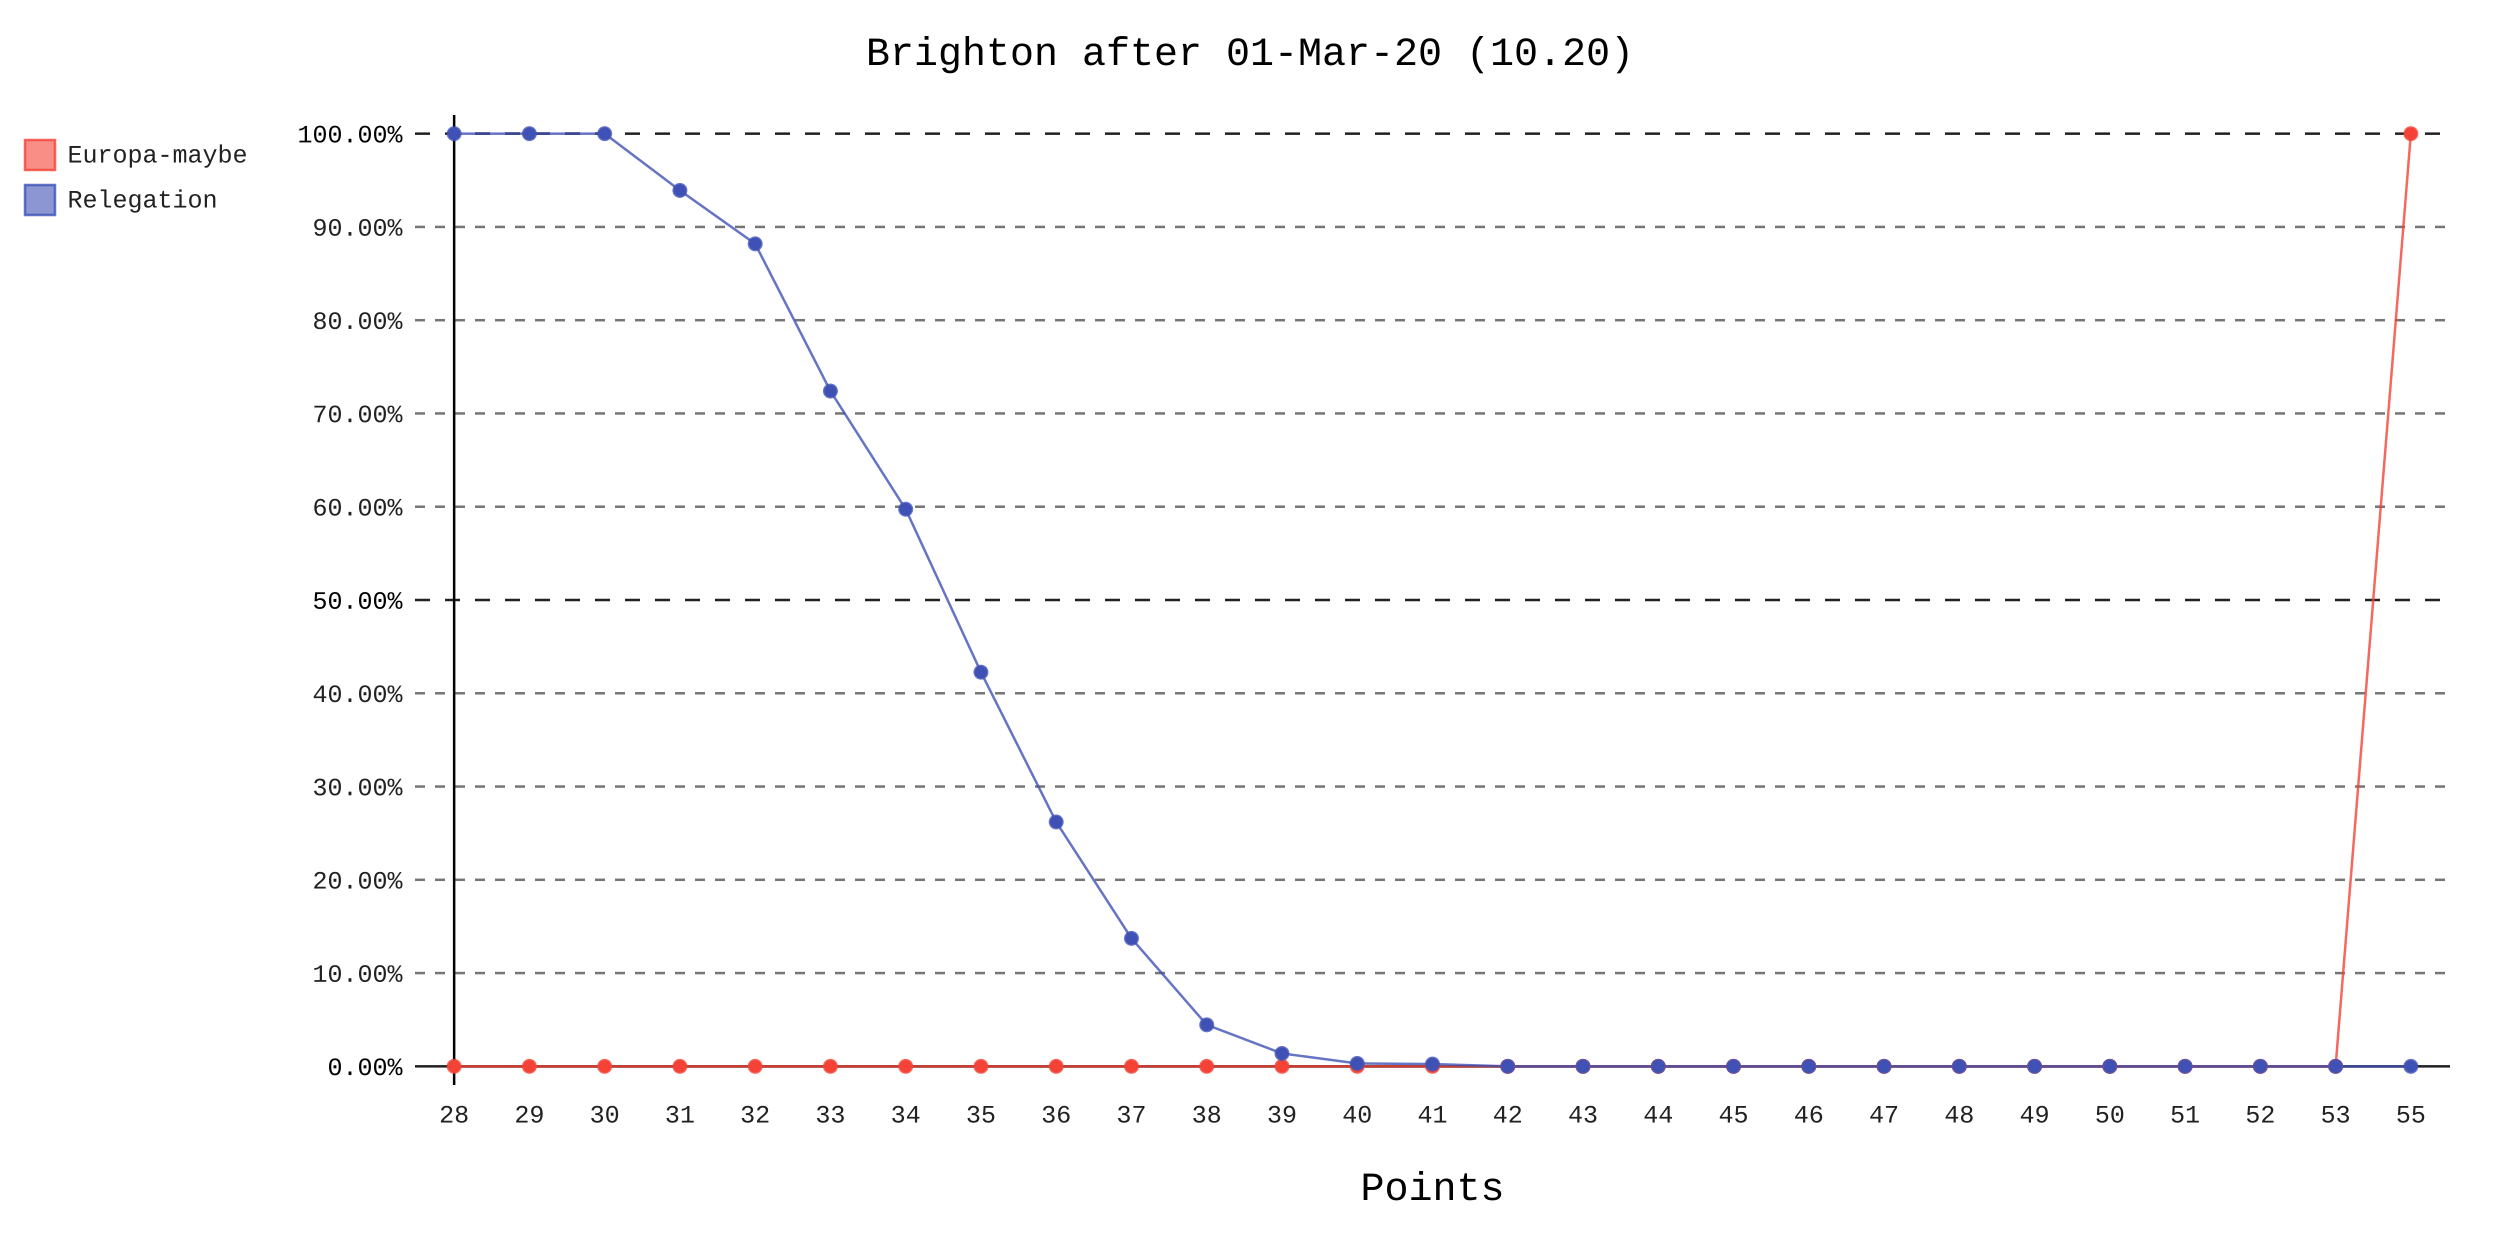
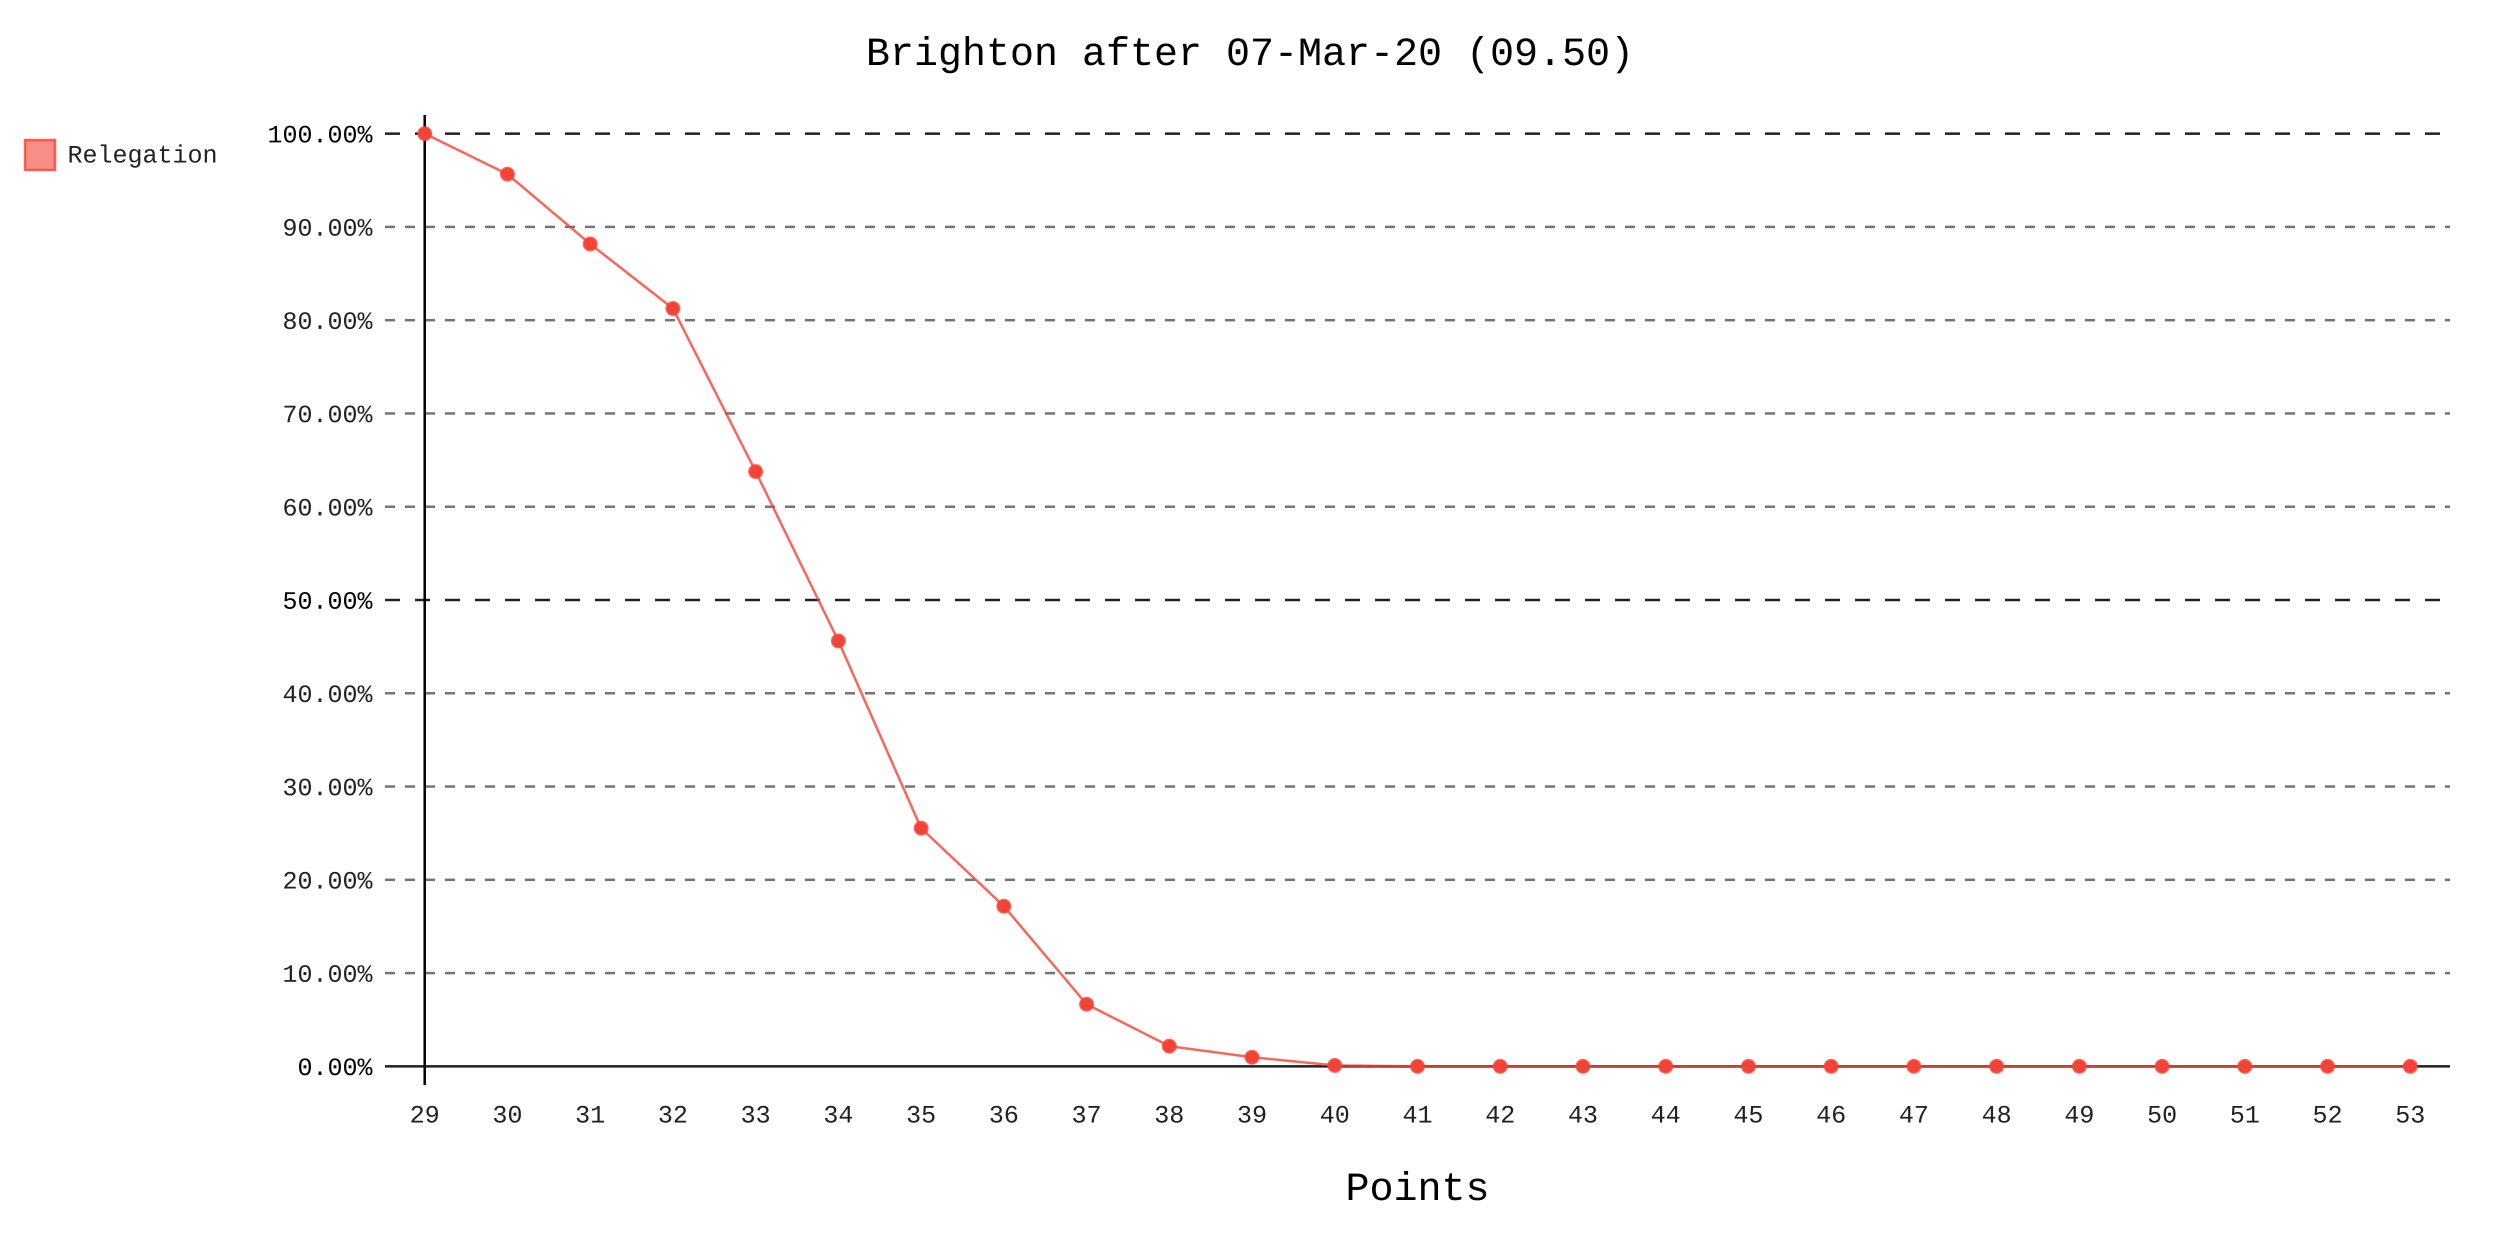
- <svg xmlns="http://www.w3.org/2000/svg" class="pygal-chart" id="chart-9a286bfc-6183-4d00-a623-8d4f8098674c" viewBox="0 0 1000 500">
+ <svg xmlns="http://www.w3.org/2000/svg" class="pygal-chart" id="chart-b5015cb6-6e7a-4af3-bf6f-7a0756792a54" viewBox="0 0 1000 500">
  <defs>
-     <style type="text/css">#chart-9a286bfc-6183-4d00-a623-8d4f8098674c{-webkit-user-select:none;-webkit-font-smoothing:antialiased;font-family:Consolas,"Liberation Mono",Menlo,Courier,monospace}#chart-9a286bfc-6183-4d00-a623-8d4f8098674c .title{font-family:Consolas,"Liberation Mono",Menlo,Courier,monospace;font-size:16px}#chart-9a286bfc-6183-4d00-a623-8d4f8098674c .legends .legend text{font-family:Consolas,"Liberation Mono",Menlo,Courier,monospace;font-size:10px}#chart-9a286bfc-6183-4d00-a623-8d4f8098674c .axis text{font-family:Consolas,"Liberation Mono",Menlo,Courier,monospace;font-size:10px}#chart-9a286bfc-6183-4d00-a623-8d4f8098674c .axis text.major{font-family:Consolas,"Liberation Mono",Menlo,Courier,monospace;font-size:10px}#chart-9a286bfc-6183-4d00-a623-8d4f8098674c .text-overlay text.value{font-family:Consolas,"Liberation Mono",Menlo,Courier,monospace;font-size:16px}#chart-9a286bfc-6183-4d00-a623-8d4f8098674c .text-overlay text.label{font-family:Consolas,"Liberation Mono",Menlo,Courier,monospace;font-size:10px}#chart-9a286bfc-6183-4d00-a623-8d4f8098674c .tooltip{font-family:Consolas,"Liberation Mono",Menlo,Courier,monospace;font-size:14px}#chart-9a286bfc-6183-4d00-a623-8d4f8098674c text.no_data{font-family:Consolas,"Liberation Mono",Menlo,Courier,monospace;font-size:64px}
- #chart-9a286bfc-6183-4d00-a623-8d4f8098674c{background-color:transparent}#chart-9a286bfc-6183-4d00-a623-8d4f8098674c path,#chart-9a286bfc-6183-4d00-a623-8d4f8098674c line,#chart-9a286bfc-6183-4d00-a623-8d4f8098674c rect,#chart-9a286bfc-6183-4d00-a623-8d4f8098674c circle{-webkit-transition:400ms ease-in;-moz-transition:400ms ease-in;transition:400ms ease-in}#chart-9a286bfc-6183-4d00-a623-8d4f8098674c .graph &gt; .background{fill:transparent}#chart-9a286bfc-6183-4d00-a623-8d4f8098674c .plot &gt; .background{fill:transparent}#chart-9a286bfc-6183-4d00-a623-8d4f8098674c .graph{fill:rgba(0,0,0,.87)}#chart-9a286bfc-6183-4d00-a623-8d4f8098674c text.no_data{fill:rgba(0,0,0,1)}#chart-9a286bfc-6183-4d00-a623-8d4f8098674c .title{fill:rgba(0,0,0,1)}#chart-9a286bfc-6183-4d00-a623-8d4f8098674c .legends .legend text{fill:rgba(0,0,0,.87)}#chart-9a286bfc-6183-4d00-a623-8d4f8098674c .legends .legend:hover text{fill:rgba(0,0,0,1)}#chart-9a286bfc-6183-4d00-a623-8d4f8098674c .axis .line{stroke:rgba(0,0,0,1)}#chart-9a286bfc-6183-4d00-a623-8d4f8098674c .axis .guide.line{stroke:rgba(0,0,0,.54)}#chart-9a286bfc-6183-4d00-a623-8d4f8098674c .axis .major.line{stroke:rgba(0,0,0,.87)}#chart-9a286bfc-6183-4d00-a623-8d4f8098674c .axis text.major{fill:rgba(0,0,0,1)}#chart-9a286bfc-6183-4d00-a623-8d4f8098674c .axis.y .guides:hover .guide.line,#chart-9a286bfc-6183-4d00-a623-8d4f8098674c .line-graph .axis.x .guides:hover .guide.line,#chart-9a286bfc-6183-4d00-a623-8d4f8098674c .stackedline-graph .axis.x .guides:hover .guide.line,#chart-9a286bfc-6183-4d00-a623-8d4f8098674c .xy-graph .axis.x .guides:hover .guide.line{stroke:rgba(0,0,0,1)}#chart-9a286bfc-6183-4d00-a623-8d4f8098674c .axis .guides:hover text{fill:rgba(0,0,0,1)}#chart-9a286bfc-6183-4d00-a623-8d4f8098674c .reactive{fill-opacity:.6;stroke-opacity:.8}#chart-9a286bfc-6183-4d00-a623-8d4f8098674c .ci{stroke:rgba(0,0,0,.87)}#chart-9a286bfc-6183-4d00-a623-8d4f8098674c .reactive.active,#chart-9a286bfc-6183-4d00-a623-8d4f8098674c .active .reactive{fill-opacity:.9;stroke-opacity:.9;stroke-width:4}#chart-9a286bfc-6183-4d00-a623-8d4f8098674c .ci .reactive.active{stroke-width:1.5}#chart-9a286bfc-6183-4d00-a623-8d4f8098674c .series text{fill:rgba(0,0,0,1)}#chart-9a286bfc-6183-4d00-a623-8d4f8098674c .tooltip rect{fill:transparent;stroke:rgba(0,0,0,1);-webkit-transition:opacity 400ms ease-in;-moz-transition:opacity 400ms ease-in;transition:opacity 400ms ease-in}#chart-9a286bfc-6183-4d00-a623-8d4f8098674c .tooltip .label{fill:rgba(0,0,0,.87)}#chart-9a286bfc-6183-4d00-a623-8d4f8098674c .tooltip .label{fill:rgba(0,0,0,.87)}#chart-9a286bfc-6183-4d00-a623-8d4f8098674c .tooltip .legend{font-size:.8em;fill:rgba(0,0,0,.54)}#chart-9a286bfc-6183-4d00-a623-8d4f8098674c .tooltip .x_label{font-size:.6em;fill:rgba(0,0,0,1)}#chart-9a286bfc-6183-4d00-a623-8d4f8098674c .tooltip .xlink{font-size:.5em;text-decoration:underline}#chart-9a286bfc-6183-4d00-a623-8d4f8098674c .tooltip .value{font-size:1.5em}#chart-9a286bfc-6183-4d00-a623-8d4f8098674c .bound{font-size:.5em}#chart-9a286bfc-6183-4d00-a623-8d4f8098674c .max-value{font-size:.75em;fill:rgba(0,0,0,.54)}#chart-9a286bfc-6183-4d00-a623-8d4f8098674c .map-element{fill:transparent;stroke:rgba(0,0,0,.54) !important}#chart-9a286bfc-6183-4d00-a623-8d4f8098674c .map-element .reactive{fill-opacity:inherit;stroke-opacity:inherit}#chart-9a286bfc-6183-4d00-a623-8d4f8098674c .color-0,#chart-9a286bfc-6183-4d00-a623-8d4f8098674c .color-0 a:visited{stroke:#F44336;fill:#F44336}#chart-9a286bfc-6183-4d00-a623-8d4f8098674c .color-1,#chart-9a286bfc-6183-4d00-a623-8d4f8098674c .color-1 a:visited{stroke:#3F51B5;fill:#3F51B5}#chart-9a286bfc-6183-4d00-a623-8d4f8098674c .text-overlay .color-0 text{fill:black}#chart-9a286bfc-6183-4d00-a623-8d4f8098674c .text-overlay .color-1 text{fill:black}
- #chart-9a286bfc-6183-4d00-a623-8d4f8098674c text.no_data{text-anchor:middle}#chart-9a286bfc-6183-4d00-a623-8d4f8098674c .guide.line{fill:none}#chart-9a286bfc-6183-4d00-a623-8d4f8098674c .centered{text-anchor:middle}#chart-9a286bfc-6183-4d00-a623-8d4f8098674c .title{text-anchor:middle}#chart-9a286bfc-6183-4d00-a623-8d4f8098674c .legends .legend text{fill-opacity:1}#chart-9a286bfc-6183-4d00-a623-8d4f8098674c .axis.x text{text-anchor:middle}#chart-9a286bfc-6183-4d00-a623-8d4f8098674c .axis.x:not(.web) text[transform]{text-anchor:start}#chart-9a286bfc-6183-4d00-a623-8d4f8098674c .axis.x:not(.web) text[transform].backwards{text-anchor:end}#chart-9a286bfc-6183-4d00-a623-8d4f8098674c .axis.y text{text-anchor:end}#chart-9a286bfc-6183-4d00-a623-8d4f8098674c .axis.y text[transform].backwards{text-anchor:start}#chart-9a286bfc-6183-4d00-a623-8d4f8098674c .axis.y2 text{text-anchor:start}#chart-9a286bfc-6183-4d00-a623-8d4f8098674c .axis.y2 text[transform].backwards{text-anchor:end}#chart-9a286bfc-6183-4d00-a623-8d4f8098674c .axis .guide.line{stroke-dasharray:4,4}#chart-9a286bfc-6183-4d00-a623-8d4f8098674c .axis .major.guide.line{stroke-dasharray:6,6}#chart-9a286bfc-6183-4d00-a623-8d4f8098674c .horizontal .axis.y .guide.line,#chart-9a286bfc-6183-4d00-a623-8d4f8098674c .horizontal .axis.y2 .guide.line,#chart-9a286bfc-6183-4d00-a623-8d4f8098674c .vertical .axis.x .guide.line{opacity:0}#chart-9a286bfc-6183-4d00-a623-8d4f8098674c .horizontal .axis.always_show .guide.line,#chart-9a286bfc-6183-4d00-a623-8d4f8098674c .vertical .axis.always_show .guide.line{opacity:1 !important}#chart-9a286bfc-6183-4d00-a623-8d4f8098674c .axis.y .guides:hover .guide.line,#chart-9a286bfc-6183-4d00-a623-8d4f8098674c .axis.y2 .guides:hover .guide.line,#chart-9a286bfc-6183-4d00-a623-8d4f8098674c .axis.x .guides:hover .guide.line{opacity:1}#chart-9a286bfc-6183-4d00-a623-8d4f8098674c .axis .guides:hover text{opacity:1}#chart-9a286bfc-6183-4d00-a623-8d4f8098674c .nofill{fill:none}#chart-9a286bfc-6183-4d00-a623-8d4f8098674c .subtle-fill{fill-opacity:.2}#chart-9a286bfc-6183-4d00-a623-8d4f8098674c .dot{stroke-width:1px;fill-opacity:1}#chart-9a286bfc-6183-4d00-a623-8d4f8098674c .dot.active{stroke-width:5px}#chart-9a286bfc-6183-4d00-a623-8d4f8098674c .dot.negative{fill:transparent}#chart-9a286bfc-6183-4d00-a623-8d4f8098674c text,#chart-9a286bfc-6183-4d00-a623-8d4f8098674c tspan{stroke:none !important}#chart-9a286bfc-6183-4d00-a623-8d4f8098674c .series text.active{opacity:1}#chart-9a286bfc-6183-4d00-a623-8d4f8098674c .tooltip rect{fill-opacity:.95;stroke-width:.5}#chart-9a286bfc-6183-4d00-a623-8d4f8098674c .tooltip text{fill-opacity:1}#chart-9a286bfc-6183-4d00-a623-8d4f8098674c .showable{visibility:hidden}#chart-9a286bfc-6183-4d00-a623-8d4f8098674c .showable.shown{visibility:visible}#chart-9a286bfc-6183-4d00-a623-8d4f8098674c .gauge-background{fill:rgba(229,229,229,1);stroke:none}#chart-9a286bfc-6183-4d00-a623-8d4f8098674c .bg-lines{stroke:transparent;stroke-width:2px}</style>
+     <style type="text/css">#chart-b5015cb6-6e7a-4af3-bf6f-7a0756792a54{-webkit-user-select:none;-webkit-font-smoothing:antialiased;font-family:Consolas,"Liberation Mono",Menlo,Courier,monospace}#chart-b5015cb6-6e7a-4af3-bf6f-7a0756792a54 .title{font-family:Consolas,"Liberation Mono",Menlo,Courier,monospace;font-size:16px}#chart-b5015cb6-6e7a-4af3-bf6f-7a0756792a54 .legends .legend text{font-family:Consolas,"Liberation Mono",Menlo,Courier,monospace;font-size:10px}#chart-b5015cb6-6e7a-4af3-bf6f-7a0756792a54 .axis text{font-family:Consolas,"Liberation Mono",Menlo,Courier,monospace;font-size:10px}#chart-b5015cb6-6e7a-4af3-bf6f-7a0756792a54 .axis text.major{font-family:Consolas,"Liberation Mono",Menlo,Courier,monospace;font-size:10px}#chart-b5015cb6-6e7a-4af3-bf6f-7a0756792a54 .text-overlay text.value{font-family:Consolas,"Liberation Mono",Menlo,Courier,monospace;font-size:16px}#chart-b5015cb6-6e7a-4af3-bf6f-7a0756792a54 .text-overlay text.label{font-family:Consolas,"Liberation Mono",Menlo,Courier,monospace;font-size:10px}#chart-b5015cb6-6e7a-4af3-bf6f-7a0756792a54 .tooltip{font-family:Consolas,"Liberation Mono",Menlo,Courier,monospace;font-size:14px}#chart-b5015cb6-6e7a-4af3-bf6f-7a0756792a54 text.no_data{font-family:Consolas,"Liberation Mono",Menlo,Courier,monospace;font-size:64px}
+ #chart-b5015cb6-6e7a-4af3-bf6f-7a0756792a54{background-color:transparent}#chart-b5015cb6-6e7a-4af3-bf6f-7a0756792a54 path,#chart-b5015cb6-6e7a-4af3-bf6f-7a0756792a54 line,#chart-b5015cb6-6e7a-4af3-bf6f-7a0756792a54 rect,#chart-b5015cb6-6e7a-4af3-bf6f-7a0756792a54 circle{-webkit-transition:400ms ease-in;-moz-transition:400ms ease-in;transition:400ms ease-in}#chart-b5015cb6-6e7a-4af3-bf6f-7a0756792a54 .graph &gt; .background{fill:transparent}#chart-b5015cb6-6e7a-4af3-bf6f-7a0756792a54 .plot &gt; .background{fill:transparent}#chart-b5015cb6-6e7a-4af3-bf6f-7a0756792a54 .graph{fill:rgba(0,0,0,.87)}#chart-b5015cb6-6e7a-4af3-bf6f-7a0756792a54 text.no_data{fill:rgba(0,0,0,1)}#chart-b5015cb6-6e7a-4af3-bf6f-7a0756792a54 .title{fill:rgba(0,0,0,1)}#chart-b5015cb6-6e7a-4af3-bf6f-7a0756792a54 .legends .legend text{fill:rgba(0,0,0,.87)}#chart-b5015cb6-6e7a-4af3-bf6f-7a0756792a54 .legends .legend:hover text{fill:rgba(0,0,0,1)}#chart-b5015cb6-6e7a-4af3-bf6f-7a0756792a54 .axis .line{stroke:rgba(0,0,0,1)}#chart-b5015cb6-6e7a-4af3-bf6f-7a0756792a54 .axis .guide.line{stroke:rgba(0,0,0,.54)}#chart-b5015cb6-6e7a-4af3-bf6f-7a0756792a54 .axis .major.line{stroke:rgba(0,0,0,.87)}#chart-b5015cb6-6e7a-4af3-bf6f-7a0756792a54 .axis text.major{fill:rgba(0,0,0,1)}#chart-b5015cb6-6e7a-4af3-bf6f-7a0756792a54 .axis.y .guides:hover .guide.line,#chart-b5015cb6-6e7a-4af3-bf6f-7a0756792a54 .line-graph .axis.x .guides:hover .guide.line,#chart-b5015cb6-6e7a-4af3-bf6f-7a0756792a54 .stackedline-graph .axis.x .guides:hover .guide.line,#chart-b5015cb6-6e7a-4af3-bf6f-7a0756792a54 .xy-graph .axis.x .guides:hover .guide.line{stroke:rgba(0,0,0,1)}#chart-b5015cb6-6e7a-4af3-bf6f-7a0756792a54 .axis .guides:hover text{fill:rgba(0,0,0,1)}#chart-b5015cb6-6e7a-4af3-bf6f-7a0756792a54 .reactive{fill-opacity:.6;stroke-opacity:.8}#chart-b5015cb6-6e7a-4af3-bf6f-7a0756792a54 .ci{stroke:rgba(0,0,0,.87)}#chart-b5015cb6-6e7a-4af3-bf6f-7a0756792a54 .reactive.active,#chart-b5015cb6-6e7a-4af3-bf6f-7a0756792a54 .active .reactive{fill-opacity:.9;stroke-opacity:.9;stroke-width:4}#chart-b5015cb6-6e7a-4af3-bf6f-7a0756792a54 .ci .reactive.active{stroke-width:1.5}#chart-b5015cb6-6e7a-4af3-bf6f-7a0756792a54 .series text{fill:rgba(0,0,0,1)}#chart-b5015cb6-6e7a-4af3-bf6f-7a0756792a54 .tooltip rect{fill:transparent;stroke:rgba(0,0,0,1);-webkit-transition:opacity 400ms ease-in;-moz-transition:opacity 400ms ease-in;transition:opacity 400ms ease-in}#chart-b5015cb6-6e7a-4af3-bf6f-7a0756792a54 .tooltip .label{fill:rgba(0,0,0,.87)}#chart-b5015cb6-6e7a-4af3-bf6f-7a0756792a54 .tooltip .label{fill:rgba(0,0,0,.87)}#chart-b5015cb6-6e7a-4af3-bf6f-7a0756792a54 .tooltip .legend{font-size:.8em;fill:rgba(0,0,0,.54)}#chart-b5015cb6-6e7a-4af3-bf6f-7a0756792a54 .tooltip .x_label{font-size:.6em;fill:rgba(0,0,0,1)}#chart-b5015cb6-6e7a-4af3-bf6f-7a0756792a54 .tooltip .xlink{font-size:.5em;text-decoration:underline}#chart-b5015cb6-6e7a-4af3-bf6f-7a0756792a54 .tooltip .value{font-size:1.5em}#chart-b5015cb6-6e7a-4af3-bf6f-7a0756792a54 .bound{font-size:.5em}#chart-b5015cb6-6e7a-4af3-bf6f-7a0756792a54 .max-value{font-size:.75em;fill:rgba(0,0,0,.54)}#chart-b5015cb6-6e7a-4af3-bf6f-7a0756792a54 .map-element{fill:transparent;stroke:rgba(0,0,0,.54) !important}#chart-b5015cb6-6e7a-4af3-bf6f-7a0756792a54 .map-element .reactive{fill-opacity:inherit;stroke-opacity:inherit}#chart-b5015cb6-6e7a-4af3-bf6f-7a0756792a54 .color-0,#chart-b5015cb6-6e7a-4af3-bf6f-7a0756792a54 .color-0 a:visited{stroke:#F44336;fill:#F44336}#chart-b5015cb6-6e7a-4af3-bf6f-7a0756792a54 .text-overlay .color-0 text{fill:black}
+ #chart-b5015cb6-6e7a-4af3-bf6f-7a0756792a54 text.no_data{text-anchor:middle}#chart-b5015cb6-6e7a-4af3-bf6f-7a0756792a54 .guide.line{fill:none}#chart-b5015cb6-6e7a-4af3-bf6f-7a0756792a54 .centered{text-anchor:middle}#chart-b5015cb6-6e7a-4af3-bf6f-7a0756792a54 .title{text-anchor:middle}#chart-b5015cb6-6e7a-4af3-bf6f-7a0756792a54 .legends .legend text{fill-opacity:1}#chart-b5015cb6-6e7a-4af3-bf6f-7a0756792a54 .axis.x text{text-anchor:middle}#chart-b5015cb6-6e7a-4af3-bf6f-7a0756792a54 .axis.x:not(.web) text[transform]{text-anchor:start}#chart-b5015cb6-6e7a-4af3-bf6f-7a0756792a54 .axis.x:not(.web) text[transform].backwards{text-anchor:end}#chart-b5015cb6-6e7a-4af3-bf6f-7a0756792a54 .axis.y text{text-anchor:end}#chart-b5015cb6-6e7a-4af3-bf6f-7a0756792a54 .axis.y text[transform].backwards{text-anchor:start}#chart-b5015cb6-6e7a-4af3-bf6f-7a0756792a54 .axis.y2 text{text-anchor:start}#chart-b5015cb6-6e7a-4af3-bf6f-7a0756792a54 .axis.y2 text[transform].backwards{text-anchor:end}#chart-b5015cb6-6e7a-4af3-bf6f-7a0756792a54 .axis .guide.line{stroke-dasharray:4,4}#chart-b5015cb6-6e7a-4af3-bf6f-7a0756792a54 .axis .major.guide.line{stroke-dasharray:6,6}#chart-b5015cb6-6e7a-4af3-bf6f-7a0756792a54 .horizontal .axis.y .guide.line,#chart-b5015cb6-6e7a-4af3-bf6f-7a0756792a54 .horizontal .axis.y2 .guide.line,#chart-b5015cb6-6e7a-4af3-bf6f-7a0756792a54 .vertical .axis.x .guide.line{opacity:0}#chart-b5015cb6-6e7a-4af3-bf6f-7a0756792a54 .horizontal .axis.always_show .guide.line,#chart-b5015cb6-6e7a-4af3-bf6f-7a0756792a54 .vertical .axis.always_show .guide.line{opacity:1 !important}#chart-b5015cb6-6e7a-4af3-bf6f-7a0756792a54 .axis.y .guides:hover .guide.line,#chart-b5015cb6-6e7a-4af3-bf6f-7a0756792a54 .axis.y2 .guides:hover .guide.line,#chart-b5015cb6-6e7a-4af3-bf6f-7a0756792a54 .axis.x .guides:hover .guide.line{opacity:1}#chart-b5015cb6-6e7a-4af3-bf6f-7a0756792a54 .axis .guides:hover text{opacity:1}#chart-b5015cb6-6e7a-4af3-bf6f-7a0756792a54 .nofill{fill:none}#chart-b5015cb6-6e7a-4af3-bf6f-7a0756792a54 .subtle-fill{fill-opacity:.2}#chart-b5015cb6-6e7a-4af3-bf6f-7a0756792a54 .dot{stroke-width:1px;fill-opacity:1}#chart-b5015cb6-6e7a-4af3-bf6f-7a0756792a54 .dot.active{stroke-width:5px}#chart-b5015cb6-6e7a-4af3-bf6f-7a0756792a54 .dot.negative{fill:transparent}#chart-b5015cb6-6e7a-4af3-bf6f-7a0756792a54 text,#chart-b5015cb6-6e7a-4af3-bf6f-7a0756792a54 tspan{stroke:none !important}#chart-b5015cb6-6e7a-4af3-bf6f-7a0756792a54 .series text.active{opacity:1}#chart-b5015cb6-6e7a-4af3-bf6f-7a0756792a54 .tooltip rect{fill-opacity:.95;stroke-width:.5}#chart-b5015cb6-6e7a-4af3-bf6f-7a0756792a54 .tooltip text{fill-opacity:1}#chart-b5015cb6-6e7a-4af3-bf6f-7a0756792a54 .showable{visibility:hidden}#chart-b5015cb6-6e7a-4af3-bf6f-7a0756792a54 .showable.shown{visibility:visible}#chart-b5015cb6-6e7a-4af3-bf6f-7a0756792a54 .gauge-background{fill:rgba(229,229,229,1);stroke:none}#chart-b5015cb6-6e7a-4af3-bf6f-7a0756792a54 .bg-lines{stroke:transparent;stroke-width:2px}</style>
  </defs>
  <g class="graph line-graph vertical">
    <rect class="background" height="500" width="1000" x="0" y="0" />
-     <g class="plot" transform="translate(166, 46)">
-       <rect class="background" height="388" width="814.0" x="0" y="0" />
+     <g class="plot" transform="translate(154, 46)">
+       <rect class="background" height="388" width="826.0" x="0" y="0" />
      <g class="axis y always_show">
        <g class="guides">
-           <path class="major line" d="M0 380.538 h814" />
+           <path class="major line" d="M0 380.538 h826" />
          <text class="major" x="-5" y="384.038">0.00%</text>
        </g>
        <g class="guides">
-           <path class="guide line" d="M0 343.231 h814" />
+           <path class="guide line" d="M0 343.231 h826" />
          <text class="" x="-5" y="346.731">10.00%</text>
        </g>
        <g class="guides">
-           <path class="guide line" d="M0 305.923 h814" />
+           <path class="guide line" d="M0 305.923 h826" />
          <text class="" x="-5" y="309.423">20.00%</text>
        </g>
        <g class="guides">
-           <path class="guide line" d="M0 268.615 h814" />
+           <path class="guide line" d="M0 268.615 h826" />
          <text class="" x="-5" y="272.115">30.00%</text>
        </g>
        <g class="guides">
-           <path class="guide line" d="M0 231.308 h814" />
+           <path class="guide line" d="M0 231.308 h826" />
          <text class="" x="-5" y="234.808">40.00%</text>
        </g>
        <g class="guides">
-           <path class="major guide line" d="M0 194 h814" />
+           <path class="major guide line" d="M0 194 h826" />
          <text class="major" x="-5" y="197.5">50.00%</text>
        </g>
        <g class="guides">
-           <path class="guide line" d="M0 156.692 h814" />
+           <path class="guide line" d="M0 156.692 h826" />
          <text class="" x="-5" y="160.192">60.00%</text>
        </g>
        <g class="guides">
-           <path class="guide line" d="M0 119.385 h814" />
+           <path class="guide line" d="M0 119.385 h826" />
          <text class="" x="-5" y="122.885">70.00%</text>
        </g>
        <g class="guides">
-           <path class="guide line" d="M0 82.077 h814" />
+           <path class="guide line" d="M0 82.077 h826" />
          <text class="" x="-5" y="85.577">80.00%</text>
        </g>
        <g class="guides">
-           <path class="guide line" d="M0 44.769 h814" />
+           <path class="guide line" d="M0 44.769 h826" />
          <text class="" x="-5" y="48.269">90.00%</text>
        </g>
        <g class="guides">
-           <path class="major guide line" d="M0 7.462 h814" />
+           <path class="major guide line" d="M0 7.462 h826" />
          <text class="major" x="-5" y="10.962">100.00%</text>
        </g>
      </g>
      <g class="axis x">
        <g class="guides">
-           <path class="line" d="M15.654 0 v388" />
-           <text class="" x="15.654" y="403.0">28</text>
-         </g>
-         <g class="guides">
-           <path class="guide line" d="M45.757 0 v388" />
-           <text class="" x="45.757" y="403.0">29</text>
-         </g>
-         <g class="guides">
-           <path class="guide line" d="M75.861 0 v388" />
-           <text class="" x="75.861" y="403.0">30</text>
-         </g>
-         <g class="guides">
-           <path class="guide line" d="M105.964 0 v388" />
-           <text class="" x="105.964" y="403.0">31</text>
-         </g>
-         <g class="guides">
-           <path class="guide line" d="M136.068 0 v388" />
-           <text class="" x="136.068" y="403.0">32</text>
-         </g>
-         <g class="guides">
-           <path class="guide line" d="M166.172 0 v388" />
-           <text class="" x="166.172" y="403.0">33</text>
-         </g>
-         <g class="guides">
-           <path class="guide line" d="M196.275 0 v388" />
-           <text class="" x="196.275" y="403.0">34</text>
-         </g>
-         <g class="guides">
-           <path class="guide line" d="M226.379 0 v388" />
-           <text class="" x="226.379" y="403.0">35</text>
-         </g>
-         <g class="guides">
-           <path class="guide line" d="M256.482 0 v388" />
-           <text class="" x="256.482" y="403.0">36</text>
-         </g>
-         <g class="guides">
-           <path class="guide line" d="M286.586 0 v388" />
-           <text class="" x="286.586" y="403.0">37</text>
-         </g>
-         <g class="guides">
-           <path class="guide line" d="M316.689 0 v388" />
-           <text class="" x="316.689" y="403.0">38</text>
-         </g>
-         <g class="guides">
-           <path class="guide line" d="M346.793 0 v388" />
-           <text class="" x="346.793" y="403.0">39</text>
-         </g>
-         <g class="guides">
-           <path class="guide line" d="M376.896 0 v388" />
-           <text class="" x="376.896" y="403.0">40</text>
-         </g>
-         <g class="guides">
-           <path class="guide line" d="M407 0 v388" />
-           <text class="" x="407.0" y="403.0">41</text>
-         </g>
-         <g class="guides">
-           <path class="guide line" d="M437.104 0 v388" />
-           <text class="" x="437.104" y="403.0">42</text>
-         </g>
-         <g class="guides">
-           <path class="guide line" d="M467.207 0 v388" />
-           <text class="" x="467.207" y="403.0">43</text>
-         </g>
-         <g class="guides">
-           <path class="guide line" d="M497.311 0 v388" />
-           <text class="" x="497.311" y="403.0">44</text>
-         </g>
-         <g class="guides">
-           <path class="guide line" d="M527.414 0 v388" />
-           <text class="" x="527.414" y="403.0">45</text>
-         </g>
-         <g class="guides">
-           <path class="guide line" d="M557.518 0 v388" />
-           <text class="" x="557.518" y="403.0">46</text>
-         </g>
-         <g class="guides">
-           <path class="guide line" d="M587.621 0 v388" />
-           <text class="" x="587.621" y="403.0">47</text>
-         </g>
-         <g class="guides">
-           <path class="guide line" d="M617.725 0 v388" />
-           <text class="" x="617.725" y="403.0">48</text>
-         </g>
-         <g class="guides">
-           <path class="guide line" d="M647.828 0 v388" />
-           <text class="" x="647.828" y="403.0">49</text>
-         </g>
-         <g class="guides">
-           <path class="guide line" d="M677.932 0 v388" />
-           <text class="" x="677.932" y="403.0">50</text>
-         </g>
-         <g class="guides">
-           <path class="guide line" d="M708.036 0 v388" />
-           <text class="" x="708.036" y="403.0">51</text>
-         </g>
-         <g class="guides">
-           <path class="guide line" d="M738.139 0 v388" />
-           <text class="" x="738.139" y="403.0">52</text>
-         </g>
-         <g class="guides">
-           <path class="guide line" d="M768.243 0 v388" />
-           <text class="" x="768.243" y="403.0">53</text>
-         </g>
-         <g class="guides">
-           <path class="guide line" d="M798.346 0 v388" />
-           <text class="" x="798.346" y="403.0">55</text>
+           <path class="line" d="M15.885 0 v388" />
+           <text class="" x="15.885" y="403.0">29</text>
+         </g>
+         <g class="guides">
+           <path class="guide line" d="M48.978 0 v388" />
+           <text class="" x="48.978" y="403.0">30</text>
+         </g>
+         <g class="guides">
+           <path class="guide line" d="M82.071 0 v388" />
+           <text class="" x="82.071" y="403.0">31</text>
+         </g>
+         <g class="guides">
+           <path class="guide line" d="M115.163 0 v388" />
+           <text class="" x="115.163" y="403.0">32</text>
+         </g>
+         <g class="guides">
+           <path class="guide line" d="M148.256 0 v388" />
+           <text class="" x="148.256" y="403.0">33</text>
+         </g>
+         <g class="guides">
+           <path class="guide line" d="M181.349 0 v388" />
+           <text class="" x="181.349" y="403.0">34</text>
+         </g>
+         <g class="guides">
+           <path class="guide line" d="M214.442 0 v388" />
+           <text class="" x="214.442" y="403.0">35</text>
+         </g>
+         <g class="guides">
+           <path class="guide line" d="M247.535 0 v388" />
+           <text class="" x="247.535" y="403.0">36</text>
+         </g>
+         <g class="guides">
+           <path class="guide line" d="M280.628 0 v388" />
+           <text class="" x="280.628" y="403.0">37</text>
+         </g>
+         <g class="guides">
+           <path class="guide line" d="M313.721 0 v388" />
+           <text class="" x="313.721" y="403.0">38</text>
+         </g>
+         <g class="guides">
+           <path class="guide line" d="M346.814 0 v388" />
+           <text class="" x="346.814" y="403.0">39</text>
+         </g>
+         <g class="guides">
+           <path class="guide line" d="M379.907 0 v388" />
+           <text class="" x="379.907" y="403.0">40</text>
+         </g>
+         <g class="guides">
+           <path class="guide line" d="M413 0 v388" />
+           <text class="" x="413.0" y="403.0">41</text>
+         </g>
+         <g class="guides">
+           <path class="guide line" d="M446.093 0 v388" />
+           <text class="" x="446.093" y="403.0">42</text>
+         </g>
+         <g class="guides">
+           <path class="guide line" d="M479.186 0 v388" />
+           <text class="" x="479.186" y="403.0">43</text>
+         </g>
+         <g class="guides">
+           <path class="guide line" d="M512.279 0 v388" />
+           <text class="" x="512.279" y="403.0">44</text>
+         </g>
+         <g class="guides">
+           <path class="guide line" d="M545.372 0 v388" />
+           <text class="" x="545.372" y="403.0">45</text>
+         </g>
+         <g class="guides">
+           <path class="guide line" d="M578.465 0 v388" />
+           <text class="" x="578.465" y="403.0">46</text>
+         </g>
+         <g class="guides">
+           <path class="guide line" d="M611.558 0 v388" />
+           <text class="" x="611.558" y="403.0">47</text>
+         </g>
+         <g class="guides">
+           <path class="guide line" d="M644.651 0 v388" />
+           <text class="" x="644.651" y="403.0">48</text>
+         </g>
+         <g class="guides">
+           <path class="guide line" d="M677.744 0 v388" />
+           <text class="" x="677.744" y="403.0">49</text>
+         </g>
+         <g class="guides">
+           <path class="guide line" d="M710.837 0 v388" />
+           <text class="" x="710.837" y="403.0">50</text>
+         </g>
+         <g class="guides">
+           <path class="guide line" d="M743.929 0 v388" />
+           <text class="" x="743.929" y="403.0">51</text>
+         </g>
+         <g class="guides">
+           <path class="guide line" d="M777.022 0 v388" />
+           <text class="" x="777.022" y="403.0">52</text>
+         </g>
+         <g class="guides">
+           <path class="guide line" d="M810.115 0 v388" />
+           <text class="" x="810.115" y="403.0">53</text>
        </g>
      </g>
      <g class="series serie-0 color-0">
-         <path class="line reactive nofill" d="M15.654 380.538 L45.757 380.538 75.861 380.538 105.964 380.538 136.068 380.538 166.172 380.538 196.275 380.538 226.379 380.538 256.482 380.538 286.586 380.538 316.689 380.538 346.793 380.538 376.896 380.538 407 380.538 437.104 380.538 467.207 380.538 497.311 380.538 527.414 380.538 557.518 380.538 587.621 380.538 617.725 380.538 647.828 380.538 677.932 380.538 708.036 380.538 738.139 380.538 768.243 380.538 798.346 7.462" />
-       </g>
-       <g class="series serie-1 color-1">
-         <path class="line reactive nofill" d="M15.654 7.462 L45.757 7.462 75.861 7.462 105.964 30.171 136.068 51.538 166.172 110.414 196.275 157.689 226.379 222.876 256.482 282.785 286.586 329.348 316.689 363.933 346.793 375.387 376.896 379.376 407 379.622 437.104 380.538 467.207 380.538 497.311 380.538 527.414 380.538 557.518 380.538 587.621 380.538 617.725 380.538 647.828 380.538 677.932 380.538 708.036 380.538 738.139 380.538 768.243 380.538 798.346 380.538" />
+         <path class="line reactive nofill" d="M15.885 7.462 L48.978 23.682 82.071 51.589 115.163 77.413 148.256 142.618 181.349 210.377 214.442 285.285 247.535 316.496 280.628 355.692 313.721 372.476 346.814 376.899 379.907 380.183 413 380.538 446.093 380.538 479.186 380.538 512.279 380.538 545.372 380.538 578.465 380.538 611.558 380.538 644.651 380.538 677.744 380.538 710.837 380.538 743.929 380.538 777.022 380.538 810.115 380.538" />
      </g>
    </g>
    <g class="titles">
-       <text class="title plot_title" x="500.0" y="26">Brighton after 01-Mar-20 (10.20)</text>
-       <text class="title" x="573.0" y="480">Points</text>
-     </g>
-     <g class="plot overlay" transform="translate(166, 46)">
+       <text class="title plot_title" x="500.0" y="26">Brighton after 07-Mar-20 (09.50)</text>
+       <text class="title" x="567.0" y="480">Points</text>
+     </g>
+     <g class="plot overlay" transform="translate(154, 46)">
      <g class="series serie-0 color-0">
        <g class="dots">
-           <circle class="dot reactive tooltip-trigger" cx="15.654" cy="380.538" r="2.5" />
-         </g>
-         <g class="dots">
-           <circle class="dot reactive tooltip-trigger" cx="45.757" cy="380.538" r="2.5" />
-         </g>
-         <g class="dots">
-           <circle class="dot reactive tooltip-trigger" cx="75.861" cy="380.538" r="2.5" />
-         </g>
-         <g class="dots">
-           <circle class="dot reactive tooltip-trigger" cx="105.964" cy="380.538" r="2.5" />
-         </g>
-         <g class="dots">
-           <circle class="dot reactive tooltip-trigger" cx="136.068" cy="380.538" r="2.5" />
-         </g>
-         <g class="dots">
-           <circle class="dot reactive tooltip-trigger" cx="166.172" cy="380.538" r="2.5" />
-         </g>
-         <g class="dots">
-           <circle class="dot reactive tooltip-trigger" cx="196.275" cy="380.538" r="2.5" />
-         </g>
-         <g class="dots">
-           <circle class="dot reactive tooltip-trigger" cx="226.379" cy="380.538" r="2.5" />
-         </g>
-         <g class="dots">
-           <circle class="dot reactive tooltip-trigger" cx="256.482" cy="380.538" r="2.5" />
-         </g>
-         <g class="dots">
-           <circle class="dot reactive tooltip-trigger" cx="286.586" cy="380.538" r="2.5" />
-         </g>
-         <g class="dots">
-           <circle class="dot reactive tooltip-trigger" cx="316.689" cy="380.538" r="2.5" />
-         </g>
-         <g class="dots">
-           <circle class="dot reactive tooltip-trigger" cx="346.793" cy="380.538" r="2.5" />
-         </g>
-         <g class="dots">
-           <circle class="dot reactive tooltip-trigger" cx="376.896" cy="380.538" r="2.5" />
-         </g>
-         <g class="dots">
-           <circle class="dot reactive tooltip-trigger" cx="407.0" cy="380.538" r="2.5" />
-         </g>
-         <g class="dots">
-           <circle class="dot reactive tooltip-trigger" cx="437.104" cy="380.538" r="2.5" />
-         </g>
-         <g class="dots">
-           <circle class="dot reactive tooltip-trigger" cx="467.207" cy="380.538" r="2.5" />
-         </g>
-         <g class="dots">
-           <circle class="dot reactive tooltip-trigger" cx="497.311" cy="380.538" r="2.5" />
-         </g>
-         <g class="dots">
-           <circle class="dot reactive tooltip-trigger" cx="527.414" cy="380.538" r="2.5" />
-         </g>
-         <g class="dots">
-           <circle class="dot reactive tooltip-trigger" cx="557.518" cy="380.538" r="2.5" />
-         </g>
-         <g class="dots">
-           <circle class="dot reactive tooltip-trigger" cx="587.621" cy="380.538" r="2.5" />
-         </g>
-         <g class="dots">
-           <circle class="dot reactive tooltip-trigger" cx="617.725" cy="380.538" r="2.5" />
-         </g>
-         <g class="dots">
-           <circle class="dot reactive tooltip-trigger" cx="647.828" cy="380.538" r="2.5" />
-         </g>
-         <g class="dots">
-           <circle class="dot reactive tooltip-trigger" cx="677.932" cy="380.538" r="2.5" />
-         </g>
-         <g class="dots">
-           <circle class="dot reactive tooltip-trigger" cx="708.036" cy="380.538" r="2.5" />
-         </g>
-         <g class="dots">
-           <circle class="dot reactive tooltip-trigger" cx="738.139" cy="380.538" r="2.5" />
-         </g>
-         <g class="dots">
-           <circle class="dot reactive tooltip-trigger" cx="768.243" cy="380.538" r="2.5" />
-         </g>
-         <g class="dots">
-           <circle class="dot reactive tooltip-trigger" cx="798.346" cy="7.462" r="2.5" />
-         </g>
-       </g>
-       <g class="series serie-1 color-1">
-         <g class="dots">
-           <circle class="dot reactive tooltip-trigger" cx="15.654" cy="7.462" r="2.5" />
-         </g>
-         <g class="dots">
-           <circle class="dot reactive tooltip-trigger" cx="45.757" cy="7.462" r="2.5" />
-         </g>
-         <g class="dots">
-           <circle class="dot reactive tooltip-trigger" cx="75.861" cy="7.462" r="2.5" />
-         </g>
-         <g class="dots">
-           <circle class="dot reactive tooltip-trigger" cx="105.964" cy="30.171" r="2.5" />
-         </g>
-         <g class="dots">
-           <circle class="dot reactive tooltip-trigger" cx="136.068" cy="51.538" r="2.5" />
-         </g>
-         <g class="dots">
-           <circle class="dot reactive tooltip-trigger" cx="166.172" cy="110.414" r="2.5" />
-         </g>
-         <g class="dots">
-           <circle class="dot reactive tooltip-trigger" cx="196.275" cy="157.689" r="2.5" />
-         </g>
-         <g class="dots">
-           <circle class="dot reactive tooltip-trigger" cx="226.379" cy="222.876" r="2.5" />
-         </g>
-         <g class="dots">
-           <circle class="dot reactive tooltip-trigger" cx="256.482" cy="282.785" r="2.5" />
-         </g>
-         <g class="dots">
-           <circle class="dot reactive tooltip-trigger" cx="286.586" cy="329.348" r="2.5" />
-         </g>
-         <g class="dots">
-           <circle class="dot reactive tooltip-trigger" cx="316.689" cy="363.933" r="2.5" />
-         </g>
-         <g class="dots">
-           <circle class="dot reactive tooltip-trigger" cx="346.793" cy="375.387" r="2.5" />
-         </g>
-         <g class="dots">
-           <circle class="dot reactive tooltip-trigger" cx="376.896" cy="379.376" r="2.5" />
-         </g>
-         <g class="dots">
-           <circle class="dot reactive tooltip-trigger" cx="407.0" cy="379.622" r="2.5" />
-         </g>
-         <g class="dots">
-           <circle class="dot reactive tooltip-trigger" cx="437.104" cy="380.538" r="2.5" />
-         </g>
-         <g class="dots">
-           <circle class="dot reactive tooltip-trigger" cx="467.207" cy="380.538" r="2.5" />
-         </g>
-         <g class="dots">
-           <circle class="dot reactive tooltip-trigger" cx="497.311" cy="380.538" r="2.5" />
-         </g>
-         <g class="dots">
-           <circle class="dot reactive tooltip-trigger" cx="527.414" cy="380.538" r="2.5" />
-         </g>
-         <g class="dots">
-           <circle class="dot reactive tooltip-trigger" cx="557.518" cy="380.538" r="2.5" />
-         </g>
-         <g class="dots">
-           <circle class="dot reactive tooltip-trigger" cx="587.621" cy="380.538" r="2.5" />
-         </g>
-         <g class="dots">
-           <circle class="dot reactive tooltip-trigger" cx="617.725" cy="380.538" r="2.5" />
-         </g>
-         <g class="dots">
-           <circle class="dot reactive tooltip-trigger" cx="647.828" cy="380.538" r="2.5" />
-         </g>
-         <g class="dots">
-           <circle class="dot reactive tooltip-trigger" cx="677.932" cy="380.538" r="2.5" />
-         </g>
-         <g class="dots">
-           <circle class="dot reactive tooltip-trigger" cx="708.036" cy="380.538" r="2.5" />
-         </g>
-         <g class="dots">
-           <circle class="dot reactive tooltip-trigger" cx="738.139" cy="380.538" r="2.5" />
-         </g>
-         <g class="dots">
-           <circle class="dot reactive tooltip-trigger" cx="768.243" cy="380.538" r="2.5" />
-         </g>
-         <g class="dots">
-           <circle class="dot reactive tooltip-trigger" cx="798.346" cy="380.538" r="2.5" />
-         </g>
-       </g>
-     </g>
-     <g class="plot text-overlay" transform="translate(166, 46)">
+           <circle class="dot reactive tooltip-trigger" cx="15.885" cy="7.462" r="2.5" />
+         </g>
+         <g class="dots">
+           <circle class="dot reactive tooltip-trigger" cx="48.978" cy="23.682" r="2.5" />
+         </g>
+         <g class="dots">
+           <circle class="dot reactive tooltip-trigger" cx="82.071" cy="51.589" r="2.5" />
+         </g>
+         <g class="dots">
+           <circle class="dot reactive tooltip-trigger" cx="115.163" cy="77.413" r="2.5" />
+         </g>
+         <g class="dots">
+           <circle class="dot reactive tooltip-trigger" cx="148.256" cy="142.618" r="2.5" />
+         </g>
+         <g class="dots">
+           <circle class="dot reactive tooltip-trigger" cx="181.349" cy="210.377" r="2.5" />
+         </g>
+         <g class="dots">
+           <circle class="dot reactive tooltip-trigger" cx="214.442" cy="285.285" r="2.5" />
+         </g>
+         <g class="dots">
+           <circle class="dot reactive tooltip-trigger" cx="247.535" cy="316.496" r="2.5" />
+         </g>
+         <g class="dots">
+           <circle class="dot reactive tooltip-trigger" cx="280.628" cy="355.692" r="2.5" />
+         </g>
+         <g class="dots">
+           <circle class="dot reactive tooltip-trigger" cx="313.721" cy="372.476" r="2.5" />
+         </g>
+         <g class="dots">
+           <circle class="dot reactive tooltip-trigger" cx="346.814" cy="376.899" r="2.5" />
+         </g>
+         <g class="dots">
+           <circle class="dot reactive tooltip-trigger" cx="379.907" cy="380.183" r="2.5" />
+         </g>
+         <g class="dots">
+           <circle class="dot reactive tooltip-trigger" cx="413.0" cy="380.538" r="2.5" />
+         </g>
+         <g class="dots">
+           <circle class="dot reactive tooltip-trigger" cx="446.093" cy="380.538" r="2.5" />
+         </g>
+         <g class="dots">
+           <circle class="dot reactive tooltip-trigger" cx="479.186" cy="380.538" r="2.5" />
+         </g>
+         <g class="dots">
+           <circle class="dot reactive tooltip-trigger" cx="512.279" cy="380.538" r="2.5" />
+         </g>
+         <g class="dots">
+           <circle class="dot reactive tooltip-trigger" cx="545.372" cy="380.538" r="2.5" />
+         </g>
+         <g class="dots">
+           <circle class="dot reactive tooltip-trigger" cx="578.465" cy="380.538" r="2.5" />
+         </g>
+         <g class="dots">
+           <circle class="dot reactive tooltip-trigger" cx="611.558" cy="380.538" r="2.5" />
+         </g>
+         <g class="dots">
+           <circle class="dot reactive tooltip-trigger" cx="644.651" cy="380.538" r="2.5" />
+         </g>
+         <g class="dots">
+           <circle class="dot reactive tooltip-trigger" cx="677.744" cy="380.538" r="2.5" />
+         </g>
+         <g class="dots">
+           <circle class="dot reactive tooltip-trigger" cx="710.837" cy="380.538" r="2.5" />
+         </g>
+         <g class="dots">
+           <circle class="dot reactive tooltip-trigger" cx="743.929" cy="380.538" r="2.5" />
+         </g>
+         <g class="dots">
+           <circle class="dot reactive tooltip-trigger" cx="777.022" cy="380.538" r="2.5" />
+         </g>
+         <g class="dots">
+           <circle class="dot reactive tooltip-trigger" cx="810.115" cy="380.538" r="2.5" />
+         </g>
+       </g>
+     </g>
+     <g class="plot text-overlay" transform="translate(154, 46)">
      <g class="series serie-0 color-0" />
-       <g class="series serie-1 color-1" />
-     </g>
-     <g class="plot tooltip-overlay" transform="translate(166, 46)">
+     </g>
+     <g class="plot tooltip-overlay" transform="translate(154, 46)">
      <g class="tooltip" style="opacity: 0" transform="translate(0 0)">
        <rect class="tooltip-box" height="0" rx="0" ry="0" width="0" />
        <g class="text" />
      </g>
    </g>
    <g class="legends" transform="translate(10, 56)">
      <g class="legend reactive activate-serie" id="activate-serie-0">
        <rect class="color-0 reactive" height="12" width="12" x="0.0" y="0.0" />
-         <text x="17.0" y="9.0">Europa-maybe</text>
-       </g>
-       <g class="legend reactive activate-serie" id="activate-serie-1">
-         <rect class="color-1 reactive" height="12" width="12" x="0.0" y="18.0" />
-         <text x="17.0" y="27.0">Relegation</text>
+         <text x="17.0" y="9.0">Relegation</text>
      </g>
    </g>
    <g class="legends" transform="translate(990, 56)" />
  </g>
</svg>
